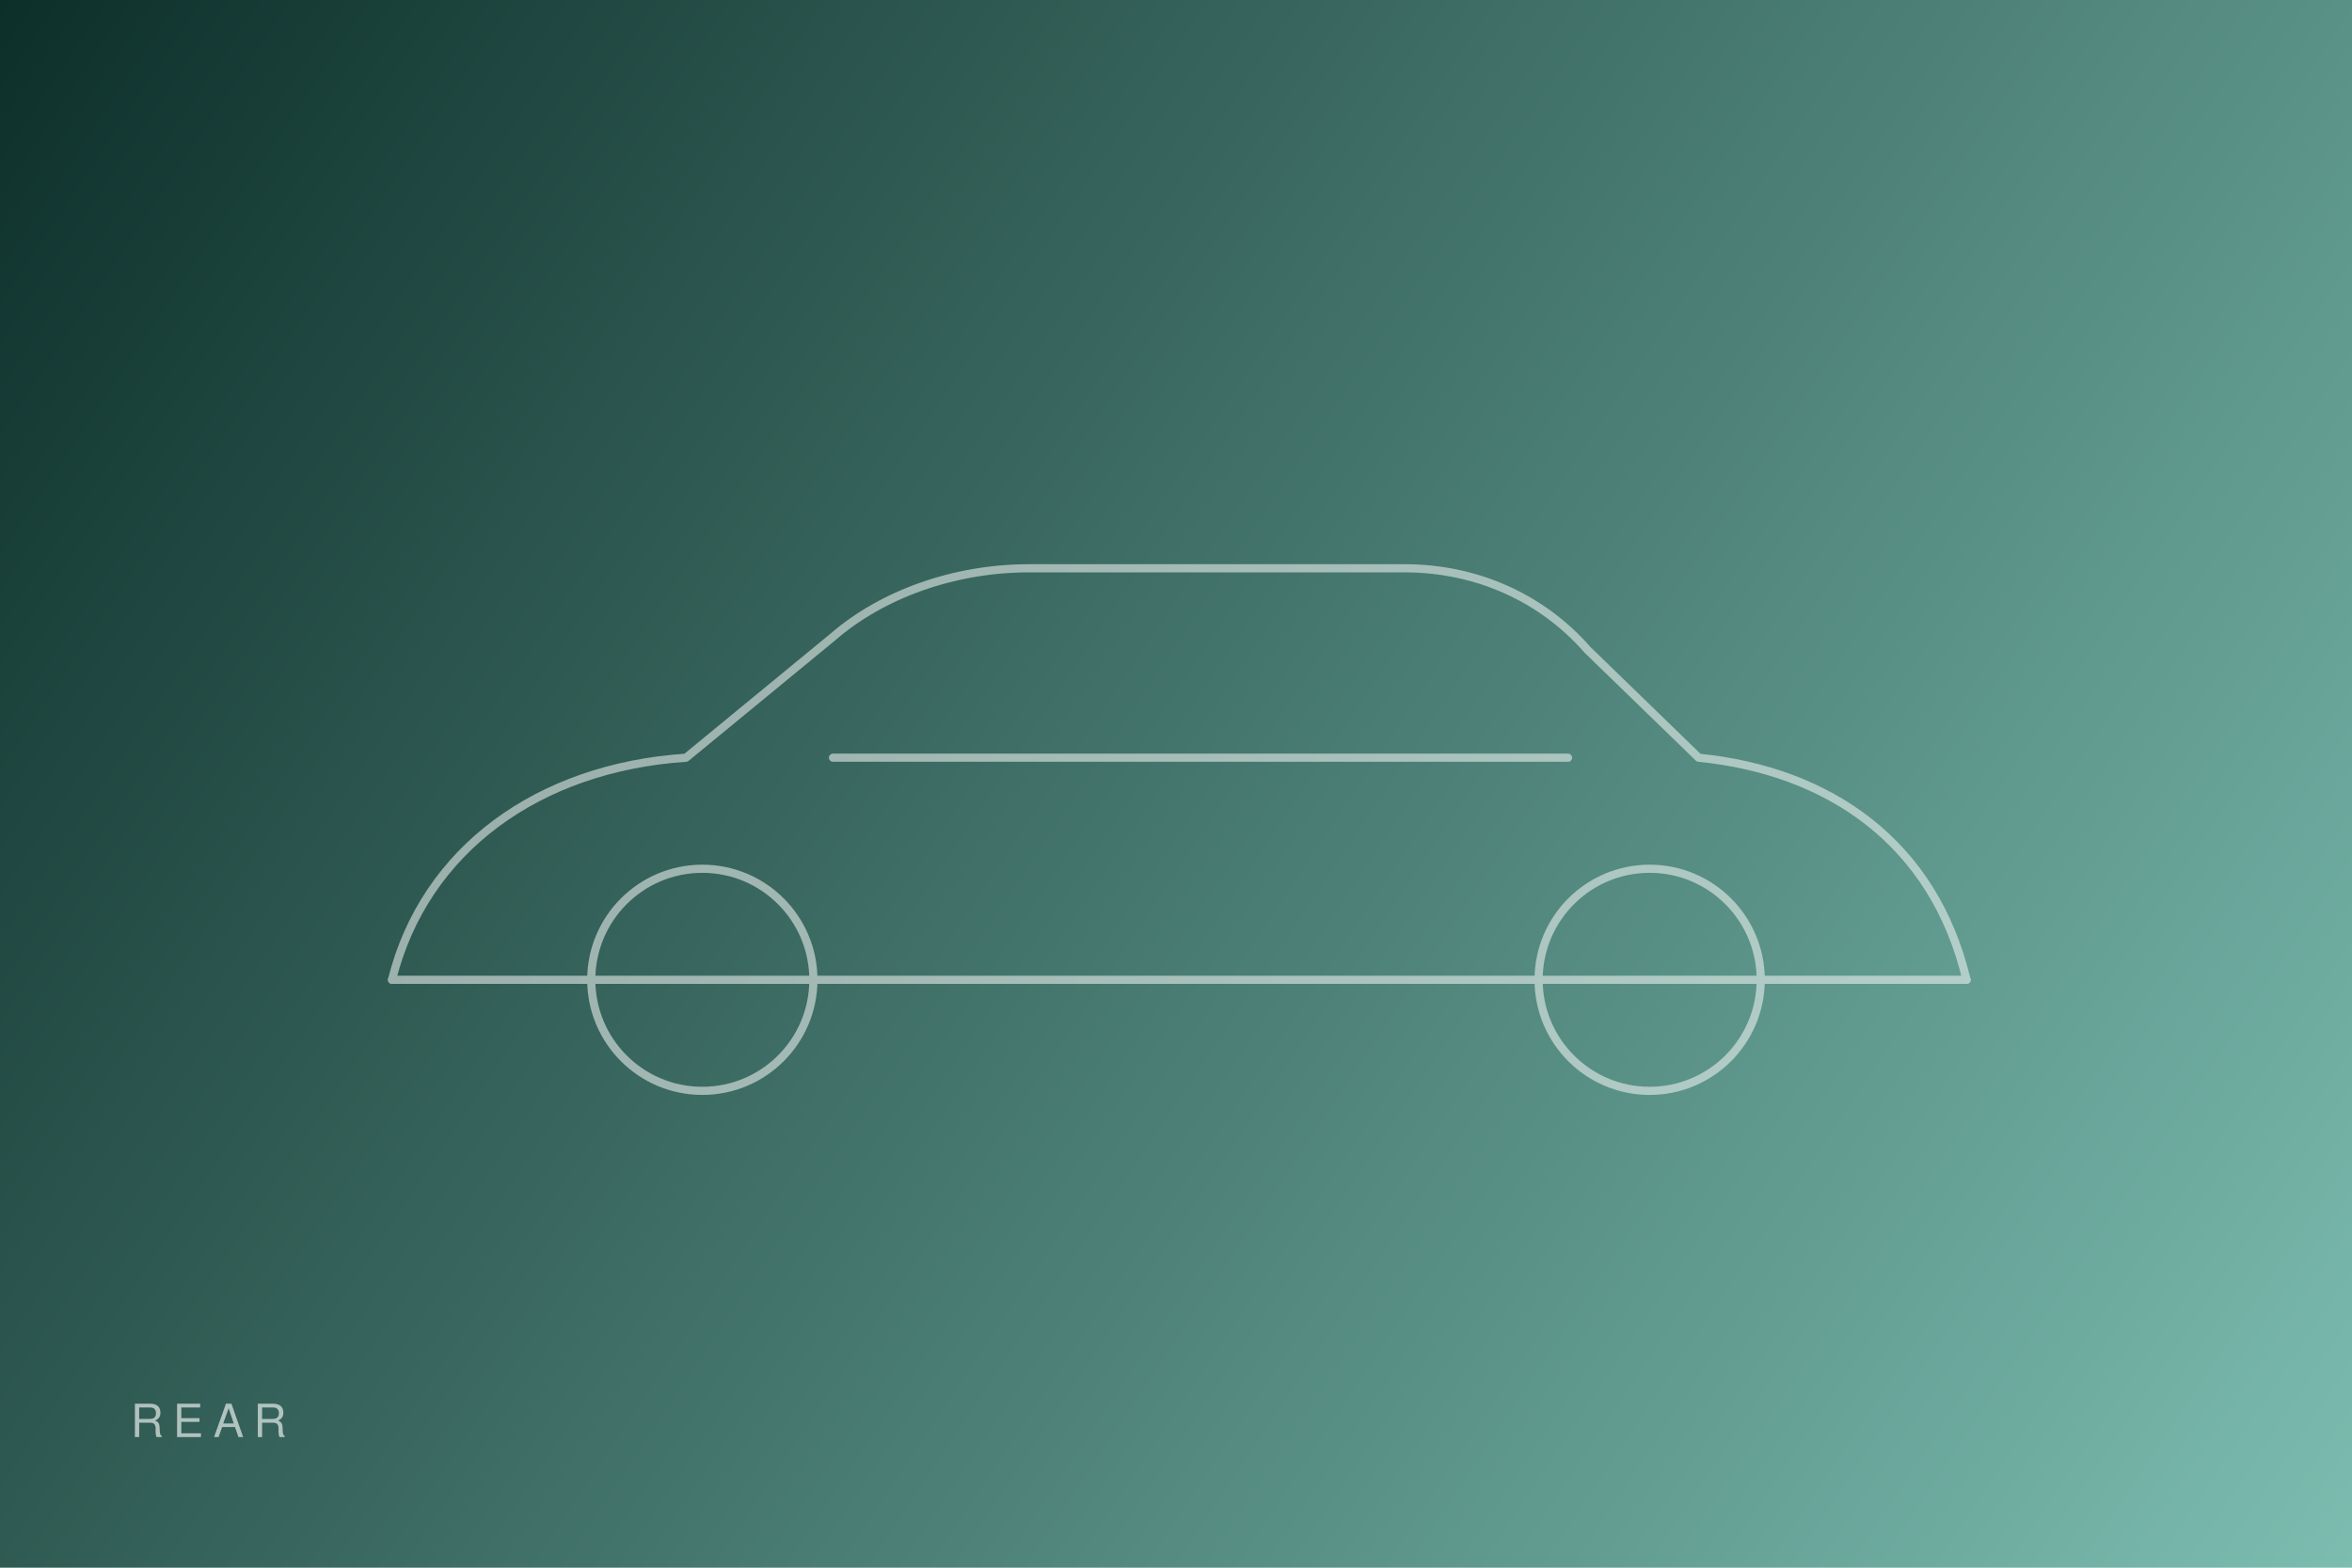
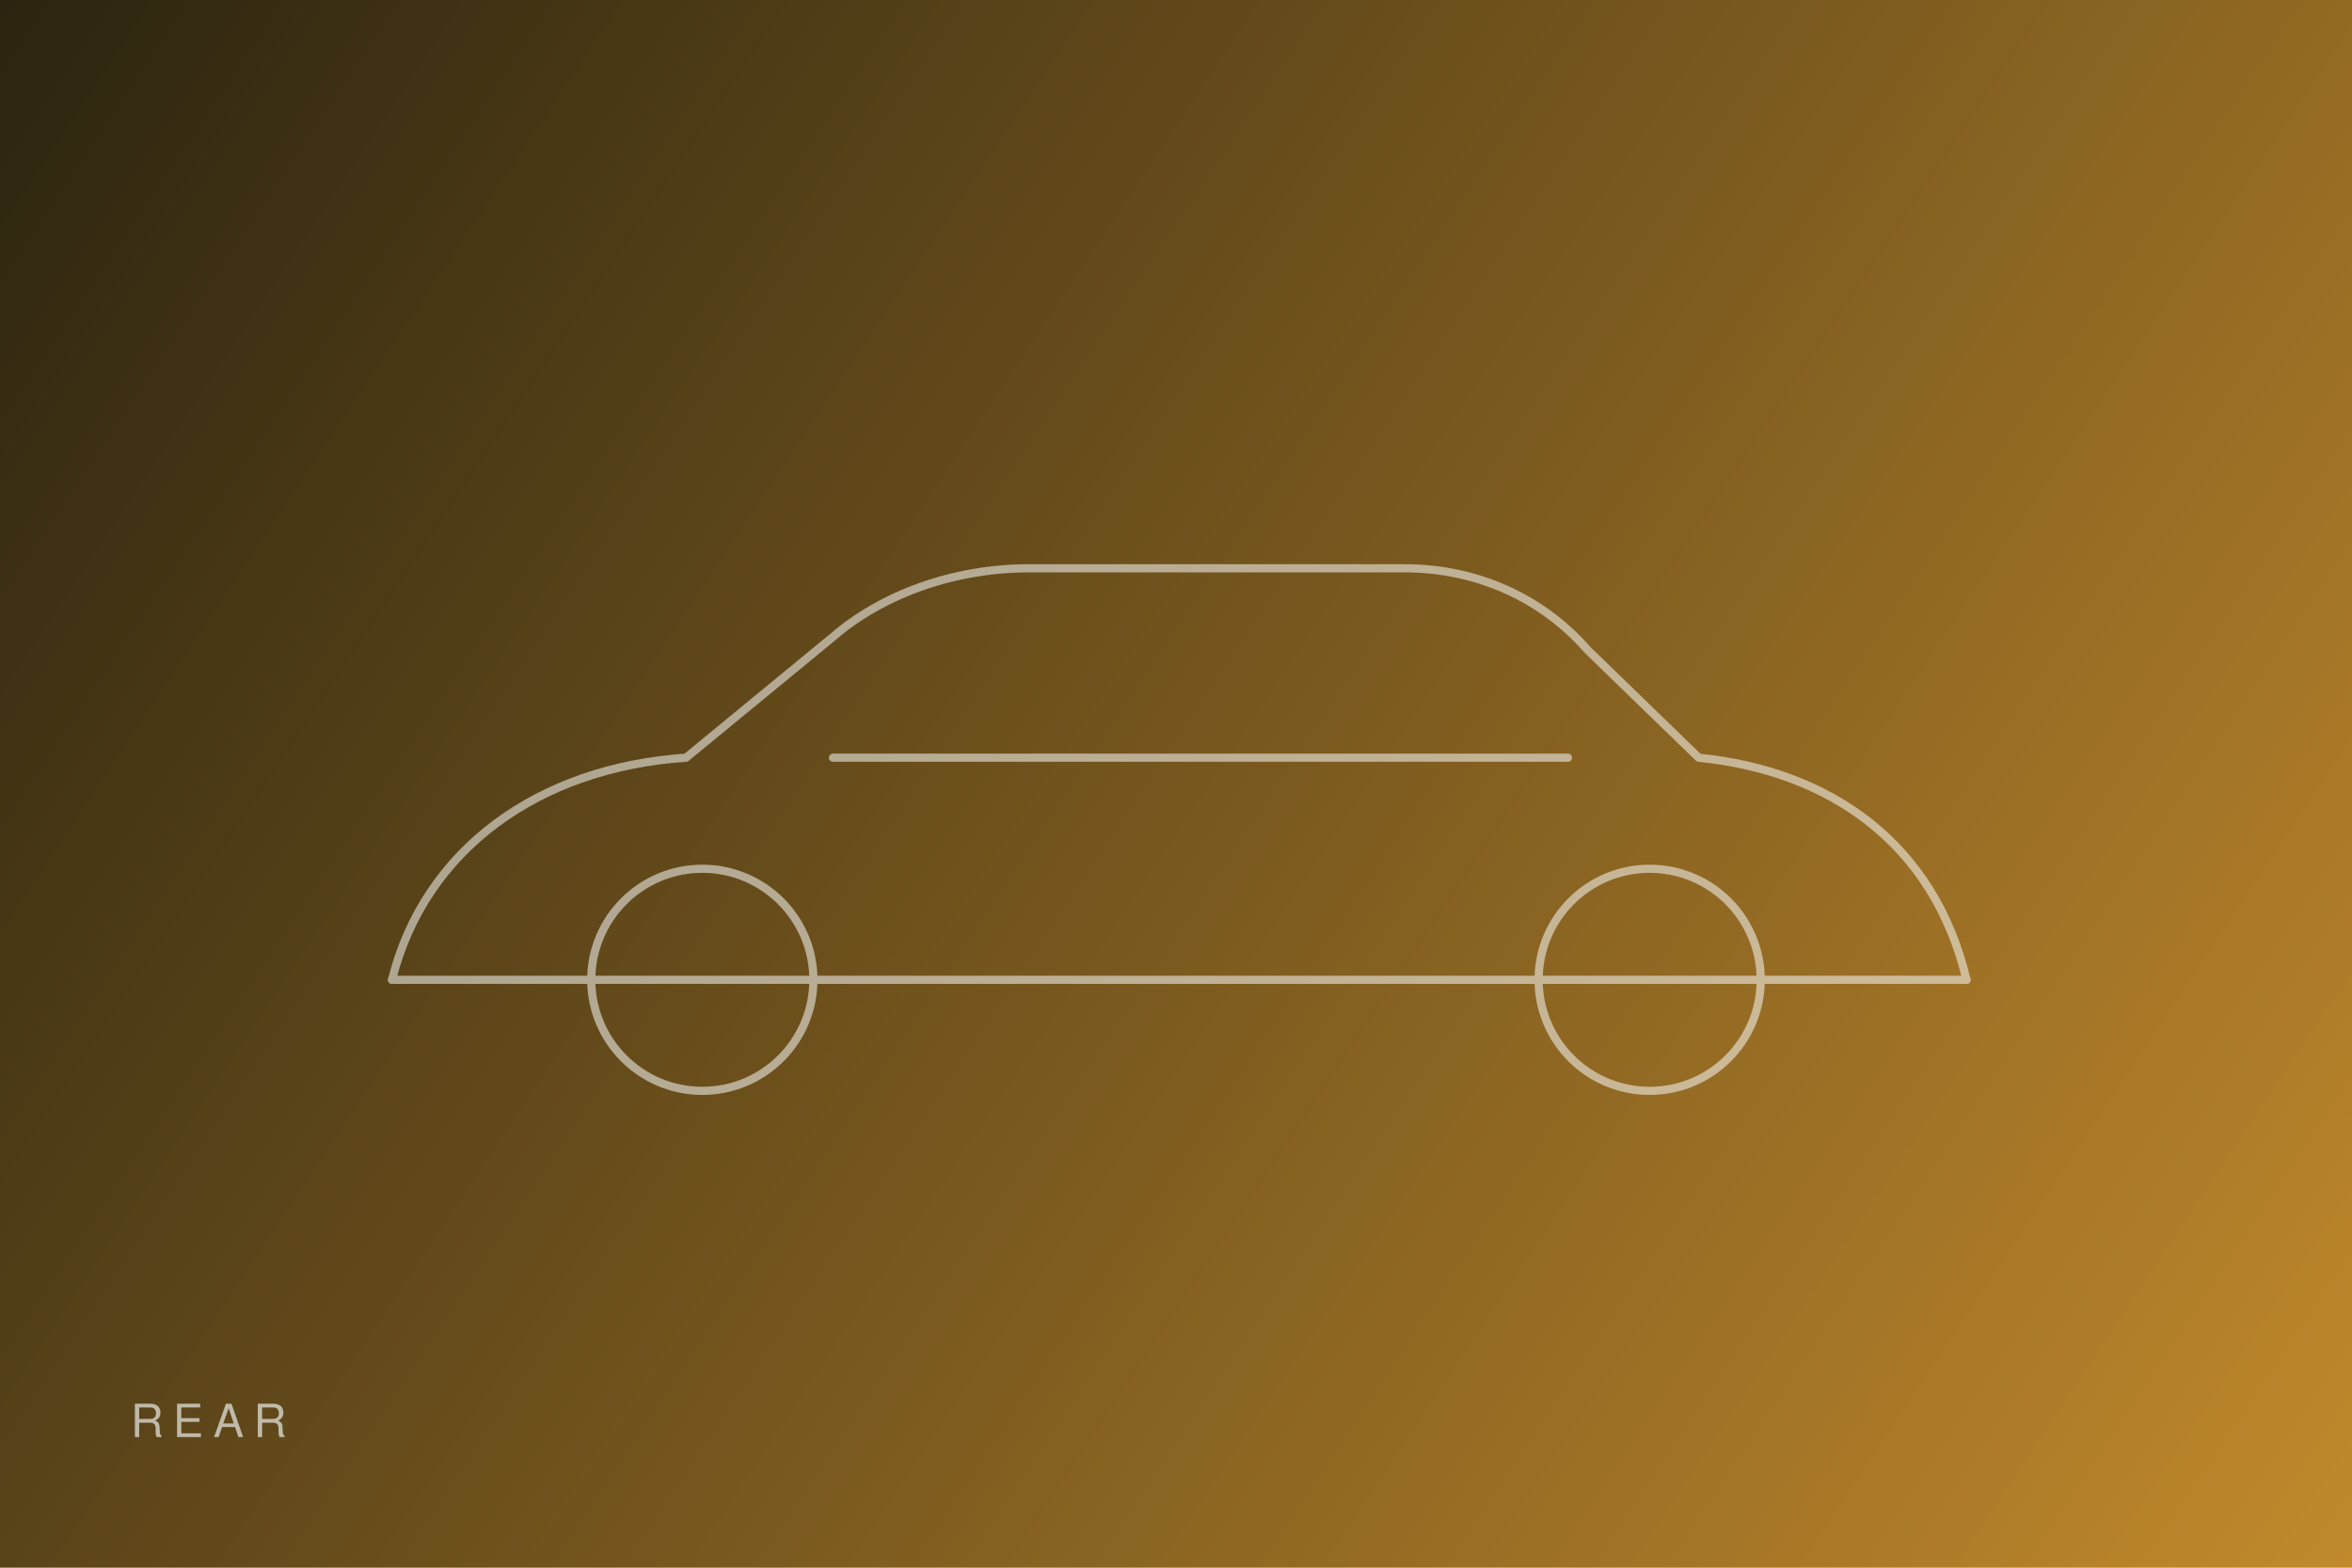
<svg xmlns="http://www.w3.org/2000/svg" width="1200" height="800" viewBox="0 0 720 480">
  <defs>
-     <linearGradient id="g62" x1="0" y1="0" x2="720" y2="480" gradientUnits="userSpaceOnUse">
-       <stop offset="0" stop-color="#0d2f2a" />
-       <stop offset="1" stop-color="#7cbdb0" />
+     <linearGradient id="g82" x1="0" y1="0" x2="720" y2="480" gradientUnits="userSpaceOnUse">
+       <stop offset="0" stop-color="#2b2410" />
+       <stop offset="1" stop-color="#c1892c" />
    </linearGradient>
  </defs>
-   <rect width="720" height="480" fill="url(#g62)" />
+   <rect width="720" height="480" fill="url(#g82)" />
  <g fill="none" stroke="#f5f7f6" stroke-width="2.5" stroke-linecap="round" stroke-linejoin="round" opacity="0.55">
    <path d="M120 300 C 130 260, 165 235, 210 232 L 255 195 C 270 182, 292 174, 315 174 L 430 174 C 452 174, 472 183, 486 199 L 520 232 C 560 236, 592 258, 602 300" />
    <line x1="120" y1="300" x2="602" y2="300" />
    <circle cx="215" cy="300" r="34" />
    <circle cx="505" cy="300" r="34" />
    <line x1="255" y1="232" x2="480" y2="232" />
  </g>
  <text x="40" y="440" font-family="Helvetica, Arial, sans-serif" font-size="14" letter-spacing="3" fill="#f5f7f6" opacity="0.65">REAR</text>
</svg>
